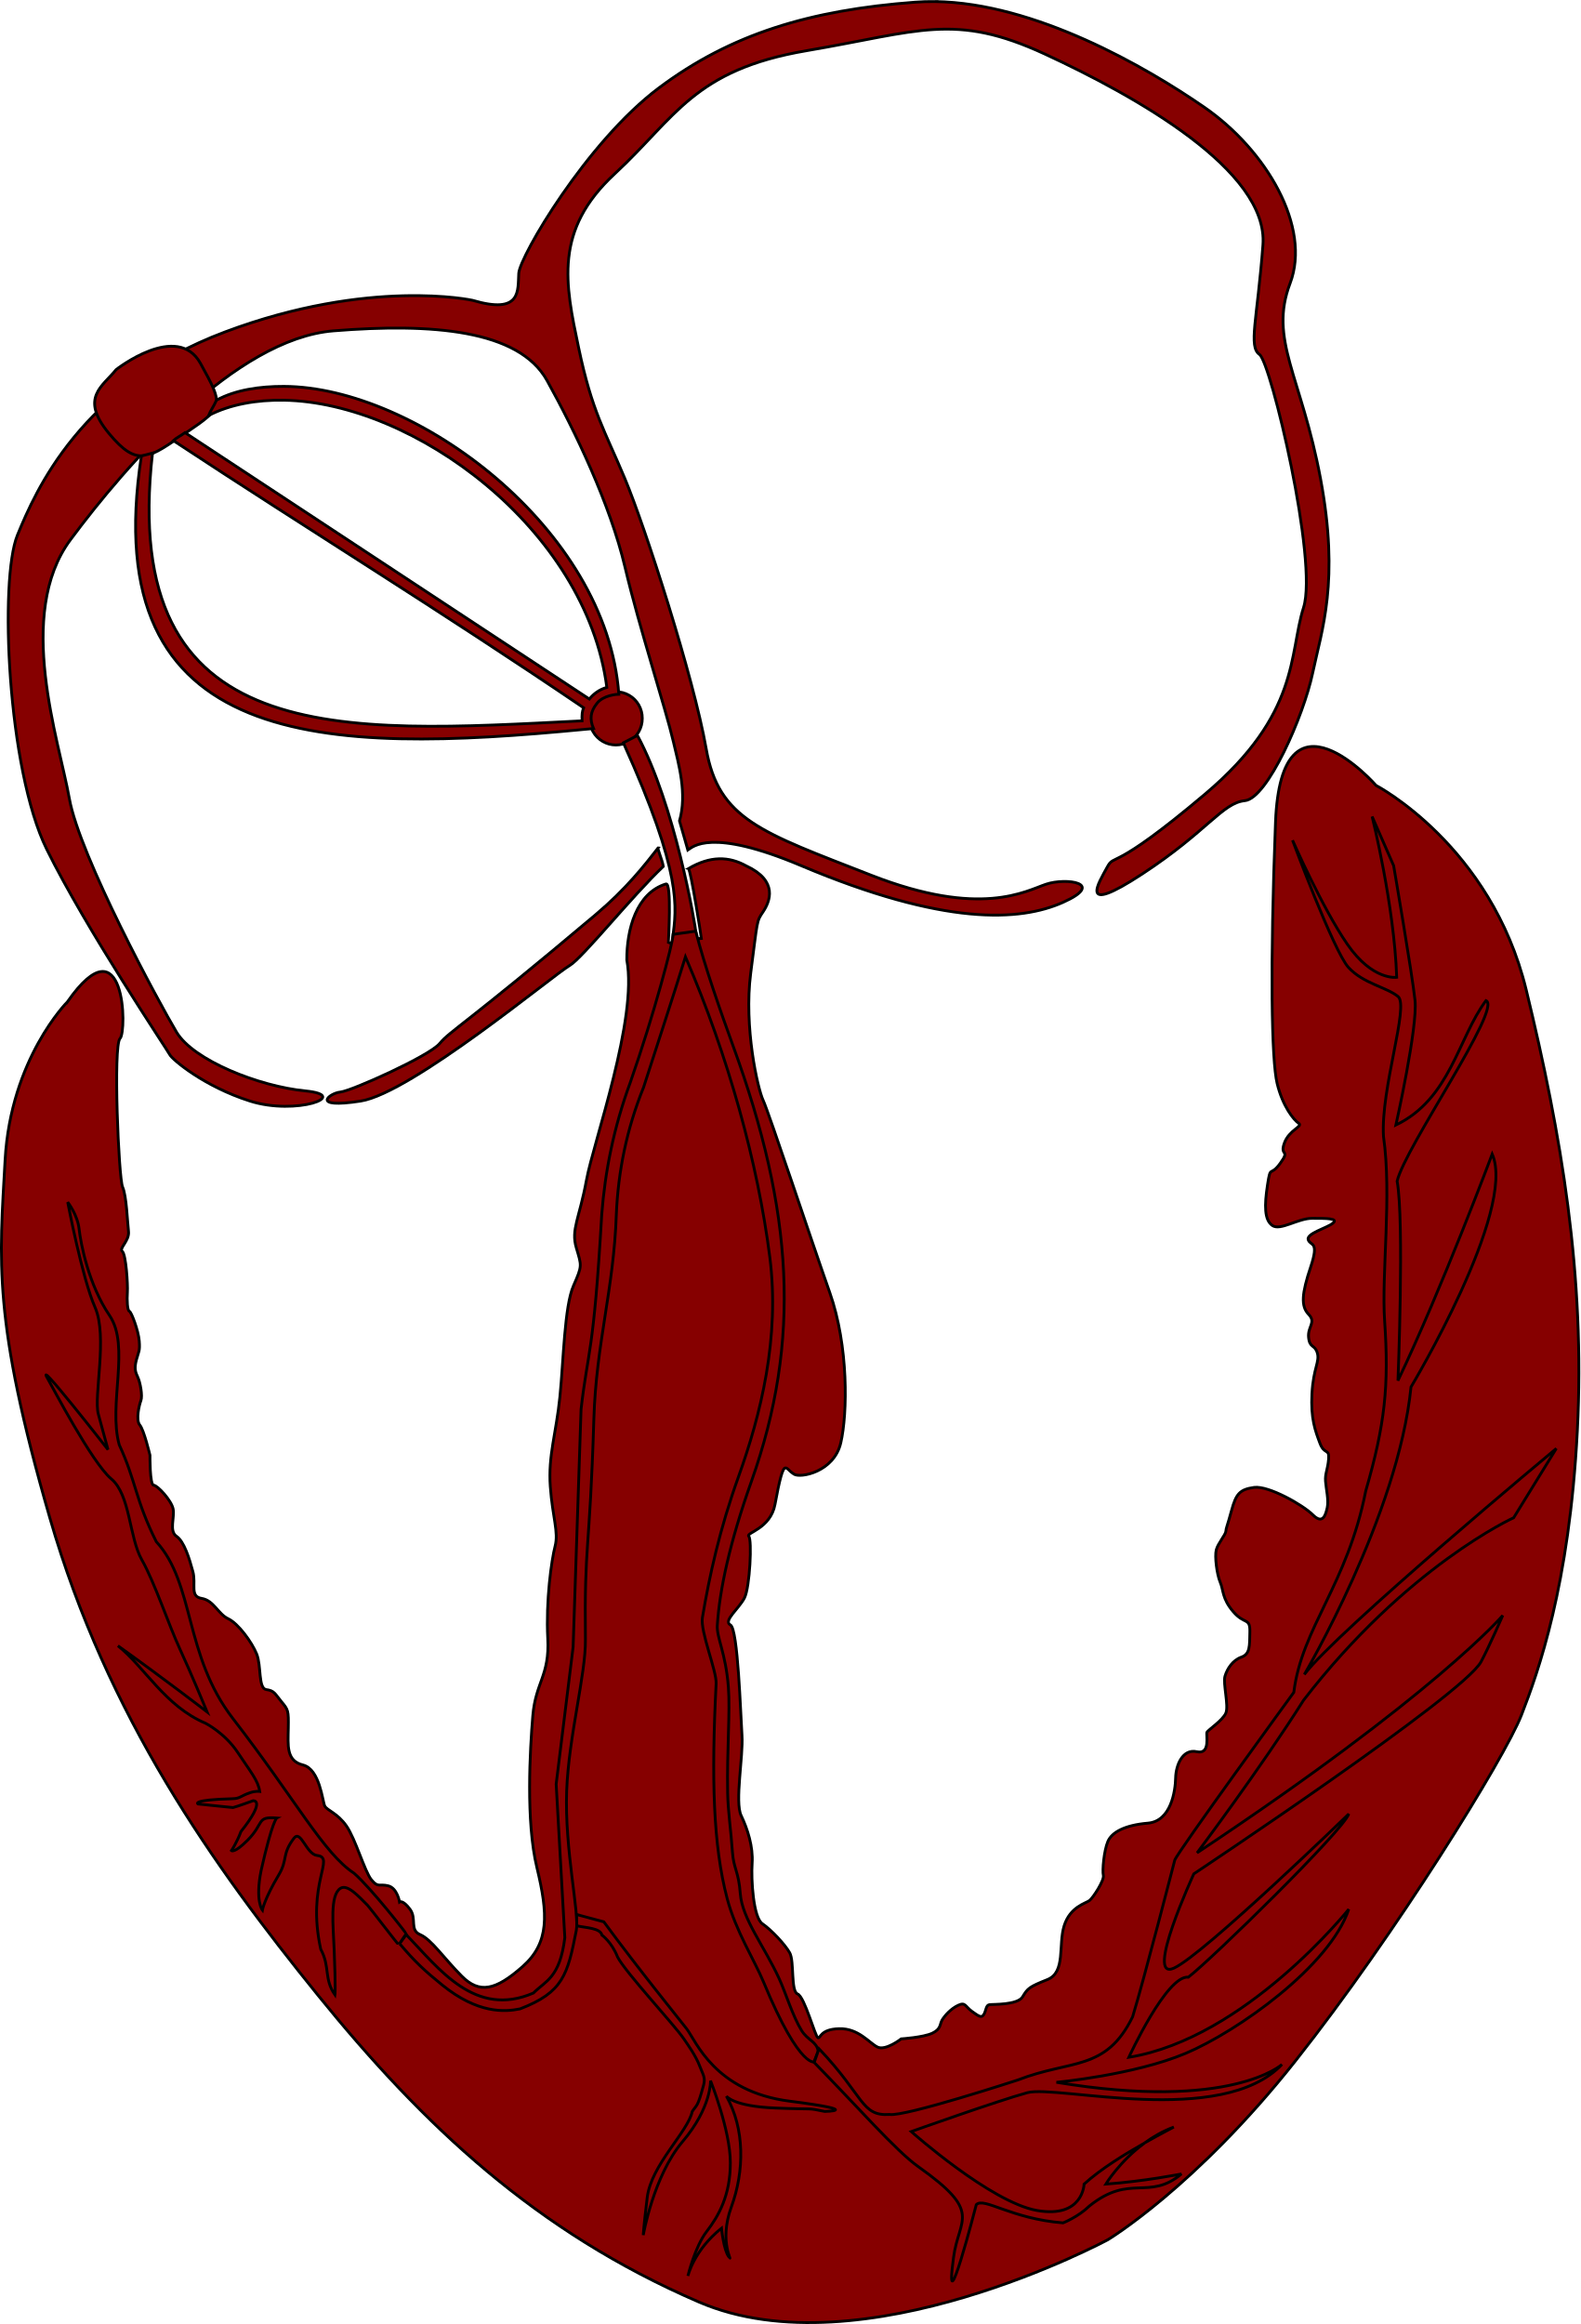
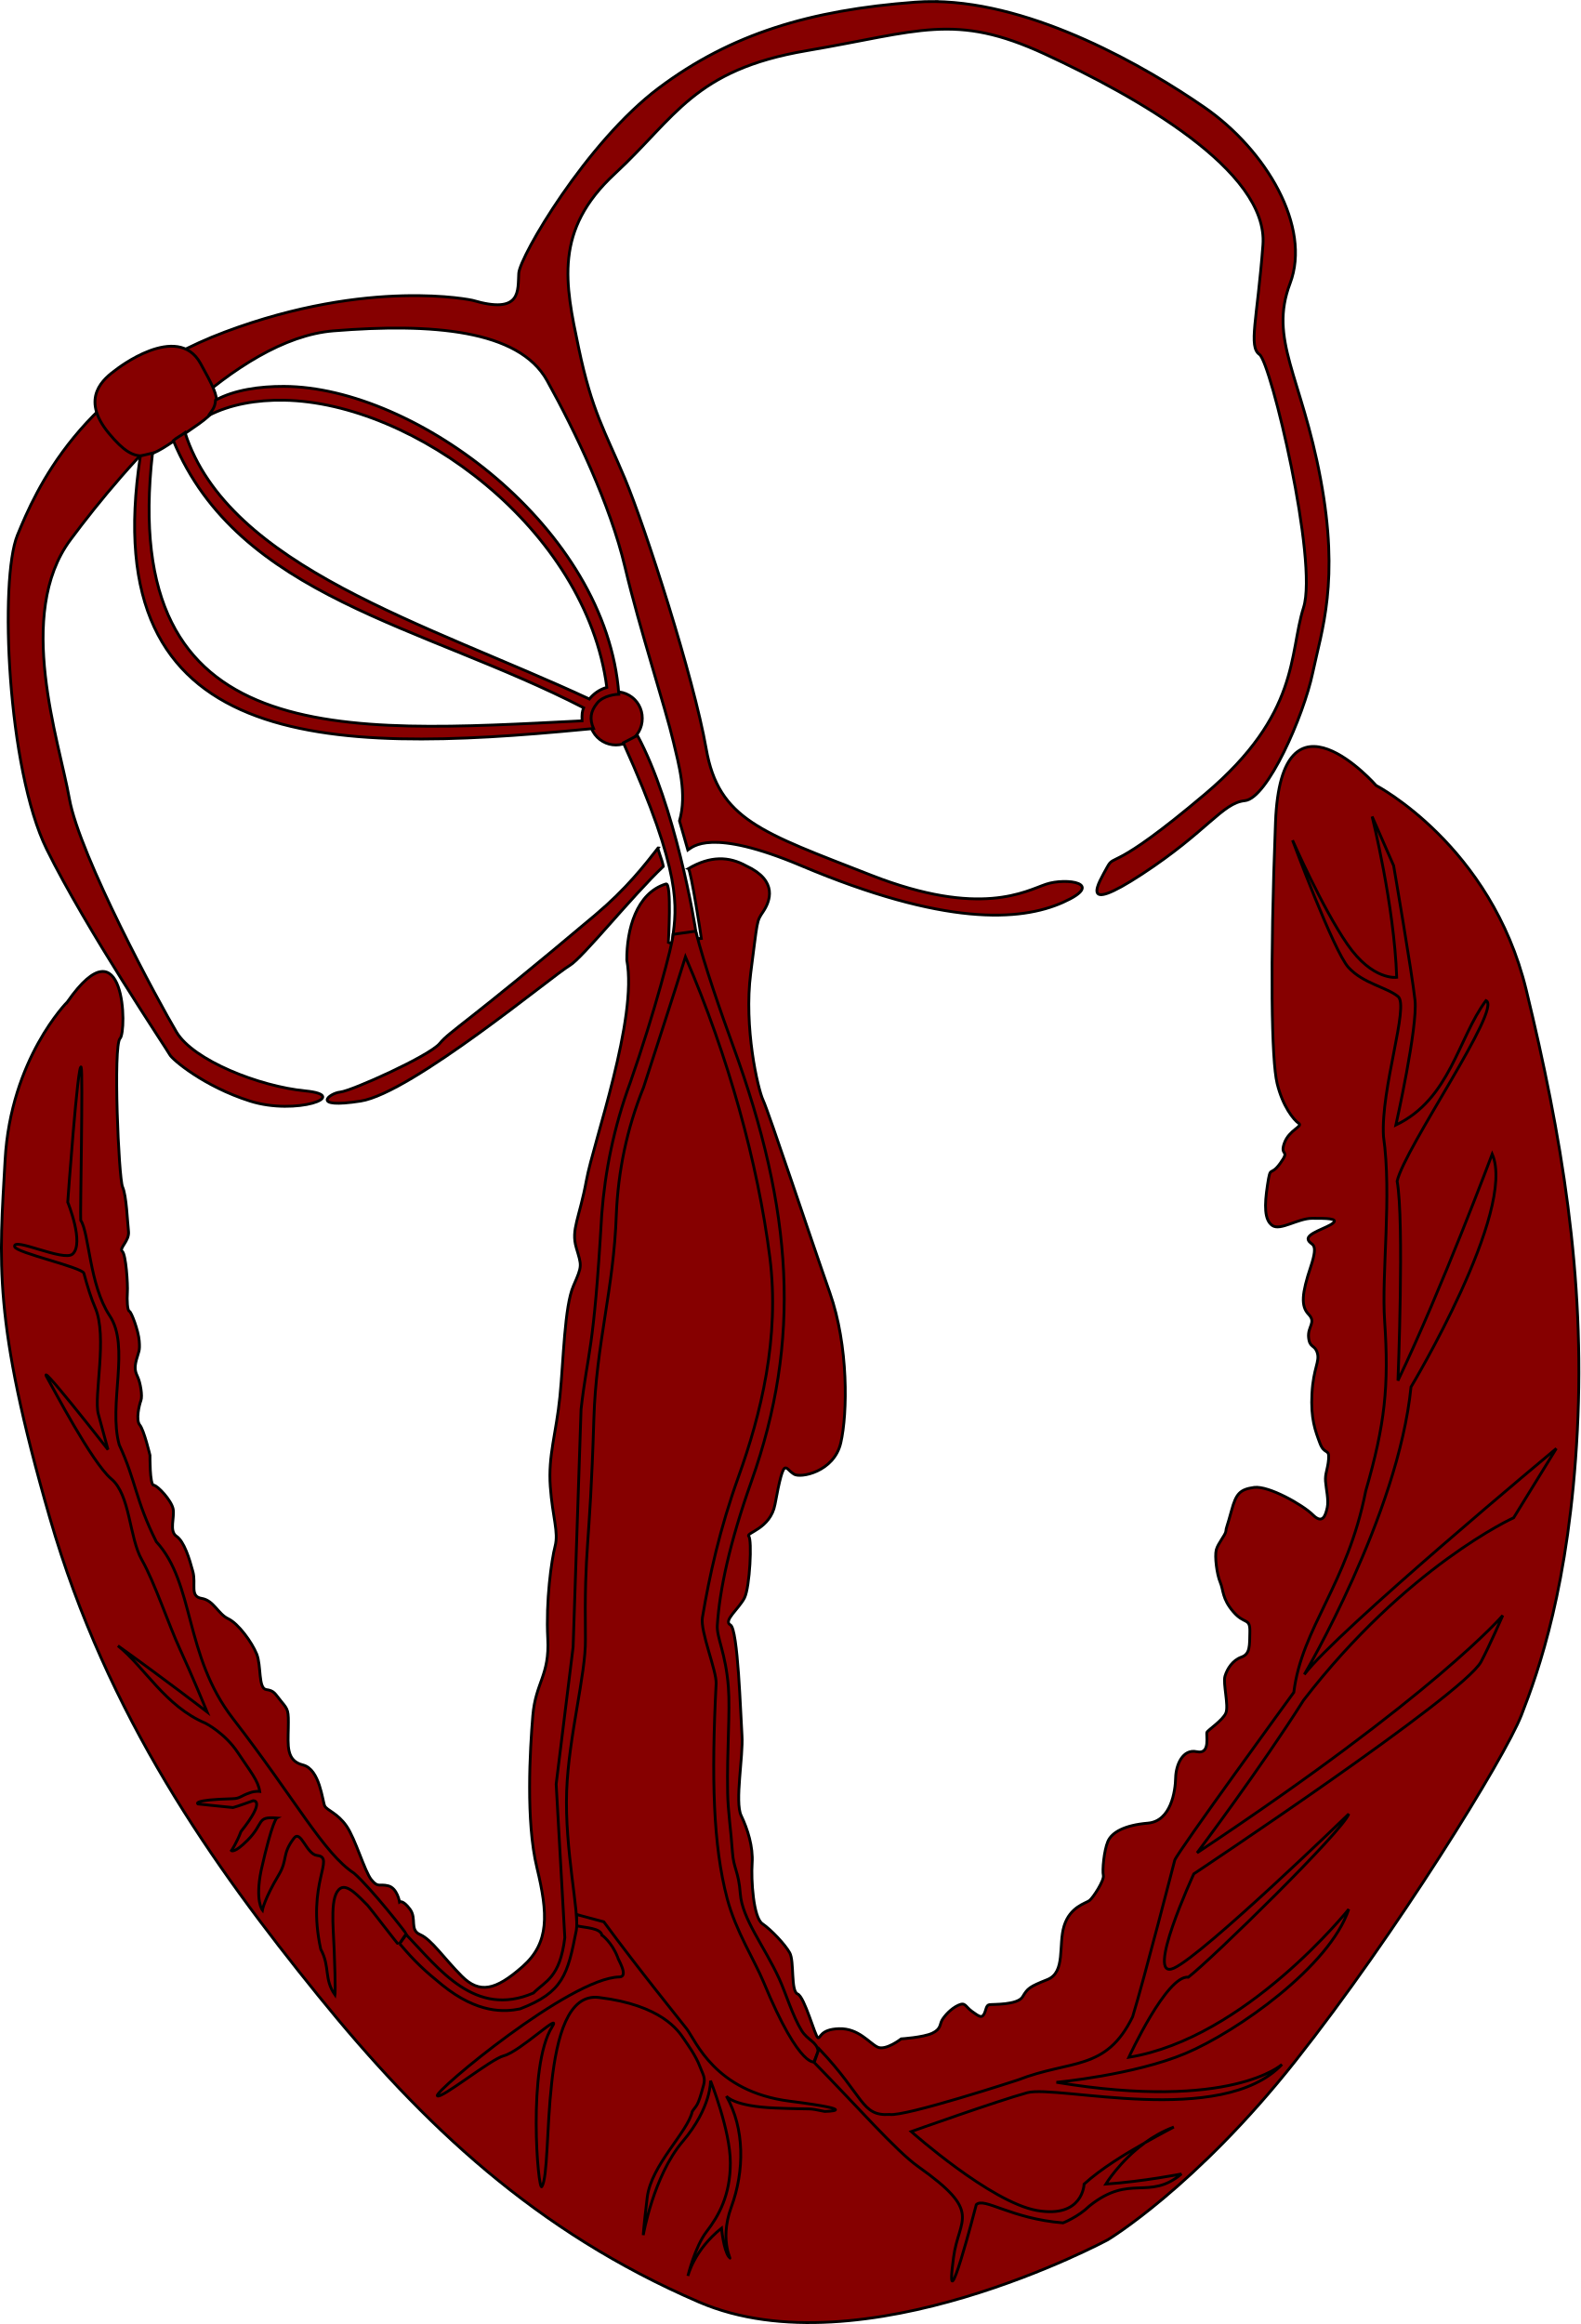
<svg xmlns="http://www.w3.org/2000/svg" id="svg2876" version="1.1" width="564.122" height="829.481">
  <defs id="defs2880">
    </defs>
  <path style="fill:#860000;stroke:#000000;stroke-width:1px;stroke-linecap:butt;stroke-linejoin:miter;stroke-opacity:1;fill-opacity:1" d="m 24.049,357.592 c 0,0 -20.238,20.238 -22.234,56.439 -1.995,36.201 -4.561,56.724 15.963,127.701 20.523,70.976 58.149,123.995 95.776,170.458 37.626,46.463 77.818,84.374 135.967,109.458 58.149,25.084 145.944,-22.234 145.944,-22.234 0,0 31.355,-18.813 66.986,-63.85 35.631,-45.037 74.682,-108.032 80.668,-123.425 5.986,-15.392 17.103,-46.177 19.953,-101.476 2.85,-55.299 -5.701,-105.752 -18.243,-157.345 -12.542,-51.593 -53.589,-72.972 -53.589,-72.972 0,0 -33.92,-38.766 -35.916,13.112 -1.995,51.878 -1.425,84.944 0.57,93.21 1.995,8.266 5.986,13.112 7.696,14.252 1.71,1.14 -3.421,2.28 -5.131,7.126 -1.71,4.846 2.28,1.995 -1.425,7.126 -3.706,5.131 -3.421,0.285 -4.561,7.696 -1.14,7.411 -1.14,12.542 1.71,14.537 2.85,1.995 9.121,-2.565 14.252,-2.565 5.131,0 9.407,0 7.411,1.71 -1.995,1.71 -9.692,3.706 -8.836,5.986 0.855,2.28 3.991,0.285 0.855,9.692 -3.136,9.407 -3.556,13.959 -0.734,16.882 2.822,2.923 -0.403,4.333 0,8.264 0.403,3.93 2.217,2.419 3.124,5.543 0.907,3.124 -1.411,5.341 -1.915,14.411 -0.504,9.07 1.209,13.404 2.822,17.737 1.612,4.333 3.426,1.814 3.124,5.644 -0.302,3.83 -1.31,5.14 -1.109,7.962 0.202,2.822 1.209,6.752 0.605,9.473 -0.605,2.721 -1.612,6.047 -5.14,2.519 -3.527,-3.527 -15.822,-10.481 -20.962,-9.776 -5.14,0.705 -6.45,2.318 -8.062,8.264 -1.612,5.946 -1.915,6.047 -2.016,7.357 -0.101,1.31 -2.822,4.333 -3.426,6.651 -0.605,2.318 0.202,8.768 1.411,11.59 1.209,2.822 0.605,5.744 4.636,10.481 4.031,4.737 6.047,2.016 5.946,7.155 -0.101,5.14 0.101,7.962 -3.023,9.07 -3.124,1.109 -5.039,4.132 -5.845,6.752 -0.806,2.62 1.411,10.582 0.302,13.202 -1.109,2.62 -6.349,6.047 -6.752,6.853 -0.403,0.806 1.411,8.062 -3.628,6.954 -5.039,-1.109 -7.458,4.737 -7.558,9.372 -0.101,4.636 -1.612,15.419 -9.876,16.125 -8.264,0.705 -12.9,3.225 -14.311,6.551 -1.411,3.326 -2.016,10.38 -1.612,12.093 0.403,1.713 -3.628,7.962 -4.938,8.969 -1.31,1.008 -6.954,2.217 -9.07,9.07 -2.116,6.853 0.605,16.528 -5.946,19.148 -6.551,2.62 -7.055,3.124 -8.869,6.148 -1.814,3.023 -10.683,2.62 -11.892,2.822 -1.209,0.202 -1.109,2.016 -1.915,3.426 -0.806,1.411 -1.713,0.806 -4.233,-1.008 -2.519,-1.814 -2.318,-3.426 -4.938,-2.217 -2.62,1.209 -4.837,3.729 -5.744,5.241 -0.907,1.512 -0.302,3.225 -3.527,4.737 -3.225,1.512 -11.086,2.016 -11.086,2.016 0,0 -5.543,4.333 -8.465,2.923 -2.923,-1.411 -6.752,-6.752 -13.706,-6.551 -6.954,0.202 -6.551,3.628 -7.558,3.225 -1.008,-0.403 -4.737,-14.613 -7.256,-15.621 -2.519,-1.008 -1.109,-11.69 -2.822,-14.714 -1.713,-3.023 -6.551,-8.163 -9.776,-10.38 -3.225,-2.217 -4.031,-15.722 -3.628,-21.567 0.403,-5.845 -1.612,-12.194 -3.93,-17.032 -2.318,-4.837 0.806,-21.164 0.302,-28.621 -0.504,-7.458 -1.411,-37.994 -4.132,-39.405 -2.721,-1.411 3.124,-5.845 5.039,-9.675 1.915,-3.83 2.721,-20.76 1.512,-21.97 -1.209,-1.209 7.76,-2.62 9.372,-11.388 1.612,-8.768 2.721,-13.101 3.729,-13.001 1.008,0.101 0.806,0.705 3.023,2.217 2.217,1.512 14.311,-0.705 16.729,-11.186 2.419,-10.481 2.822,-34.466 -3.93,-53.614 -6.752,-19.148 -21.869,-64.599 -23.784,-68.631 -1.915,-4.031 -6.954,-26.102 -4.434,-45.451 2.519,-19.35 2.016,-18.241 4.434,-21.869 2.419,-3.628 5.489,-11.017 -6.066,-16.359 -6.179,-3.423 -12.804,-3.618 -20.637,0.995 0.903,0.296 4.592,24.434 4.639,24.842 -0.58,-0.028 -11.727,1.898 -11.778,1.712 -0.033,-0.12 1.318,-21.757 -0.876,-21.083 -10.599,3.256 -14.009,16.357 -13.957,27.127 3.964,20.953 -11.892,64.902 -14.411,78.608 -2.519,13.706 -5.543,17.536 -3.628,24.086 1.915,6.551 2.217,6.248 -1.008,13.605 -3.225,7.357 -3.527,26.606 -4.837,39.606 -1.31,13 -4.233,20.962 -3.426,32.048 0.806,11.086 3.023,16.225 1.713,21.264 -1.31,5.039 -3.326,19.652 -2.62,32.955 0.705,13.303 -4.333,15.52 -5.341,27.613 -1.008,12.093 -2.526,37.632 1.465,54.165 3.991,16.533 4.561,26.794 -5.131,35.346 -9.692,8.551 -15.393,9.692 -21.664,3.421 -6.271,-6.271 -10.832,-13.112 -14.822,-14.822 -3.991,-1.71 -1.14,-5.701 -3.706,-9.121 -2.565,-3.421 -3.706,-2.565 -3.706,-2.565 0,0 -0.811,-4.947 -4.036,-5.753 -3.225,-0.806 -3.628,0.806 -6.047,-2.217 -2.419,-3.023 -5.644,-14.512 -8.869,-19.148 -3.225,-4.636 -6.954,-5.543 -7.76,-7.155 -0.806,-1.612 -1.713,-13.101 -7.76,-14.613 -6.047,-1.512 -5.341,-6.954 -5.241,-13.202 0.101,-6.248 0,-6.45 -2.419,-9.372 -2.419,-2.923 -2.519,-3.93 -5.442,-4.333 -2.923,-0.403 -1.713,-8.465 -3.426,-12.698 -1.713,-4.233 -6.551,-10.884 -10.179,-12.597 -3.628,-1.713 -5.14,-6.551 -9.473,-7.256 -4.333,-0.705 -1.915,-5.039 -3.124,-9.574 -1.209,-4.535 -3.124,-10.783 -5.845,-12.597 -2.721,-1.814 -0.605,-6.752 -1.209,-9.776 -0.605,-3.023 -5.543,-8.365 -6.954,-8.465 -1.411,-0.101 -1.31,-10.683 -1.31,-10.683 0,0 -2.116,-8.969 -3.628,-10.783 -1.512,-1.814 -0.202,-7.155 0.403,-8.768 0.605,-1.612 -0.202,-6.349 -1.109,-8.264 -0.907,-1.915 -1.31,-3.225 -0.504,-6.248 0.806,-3.023 1.31,-3.023 1.008,-6.752 -0.302,-3.729 -2.822,-10.38 -3.527,-10.582 -0.705,-0.202 -0.907,-3.93 -0.705,-6.752 0.202,-2.822 -0.504,-13.504 -1.814,-14.613 -1.31,-1.109 2.62,-3.729 2.217,-7.155 -0.403,-3.426 -0.705,-12.698 -2.116,-15.822 -1.411,-3.124 -3.426,-50.591 -0.907,-53.01 2.519,-2.419 1.915,-42.73 -18.803,-13.056 z" id="ventricles">
    </path>
  <path style="fill:#860000;fill-opacity:1;stroke:#000000;stroke-width:1px;stroke-linecap:butt;stroke-linejoin:miter;stroke-opacity:1" id="atrioventricular_node" d="m 337.21,294.665 a 9.407,9.407 0 1 1 -18.813,0 9.407,9.407 0 1 1 18.813,0 z" transform="translate(-107.9316,-38.2684)">
    </path>
  <path style="fill:#860000;fill-opacity:1;stroke:#000000;stroke-width:1px;stroke-linecap:butt;stroke-linejoin:miter;stroke-opacity:1" d="m 236.785,309.246 c -0.428,-2.497 -2.314,-6.724 -1.825,-6.644 -5.011,6.426 -11.464,14.69 -22.373,23.891 -46.358,39.102 -51.997,41.503 -55.625,45.938 -3.628,4.434 -31.438,16.941 -35.469,17.344 -4.031,0.403 -10.89,6.041 7.25,3.219 18.14,-2.822 68.95,-45.15 74.594,-48.375 4.524,-2.585 22.144,-24.662 33.448,-35.372 z" id="atria2">
    </path>
  <path style="fill:#860000;fill-opacity:1;stroke:#000000;stroke-width:1px;stroke-linecap:butt;stroke-linejoin:miter;stroke-opacity:1" d="m 333.775,0.556 c -2.384,-0.032 -4.751,0.042 -7.094,0.219 -37.49,2.822 -65.701,11.275 -91.5,30.625 -25.799,19.35 -49.597,60.078 -50,66.125 -0.403,6.047 1.206,14.897 -16.531,9.656 0,0 -36.682,-8.068 -88.281,11.281 -51.599,19.35 -67.706,56.841 -74.156,72.562 -6.45,15.722 -3.64,83.472 10.469,112.094 14.109,28.621 43.131,71.731 43.938,73.344 0.806,1.612 12.097,11.291 28.625,16.531 16.528,5.241 36.278,-2.013 19.75,-3.625 -16.528,-1.612 -39.922,-10.891 -45.969,-20.969 -6.047,-10.078 -34.653,-62.879 -38.281,-83.438 -3.628,-20.559 -19.346,-65.707 0.406,-92.312 19.753,-26.606 58.835,-71.741 93.906,-74.562 35.071,-2.822 66.141,-0.421 76.219,17.719 10.078,18.14 22.572,44.36 27.812,66.531 5.241,22.171 14.491,50.375 17.312,62.469 1.864,7.989 4.947,18.474 2.158,28.211 0.056,0.313 2.894,9.847 3.014,10.368 1.612,-1.008 7.94,-8.128 40.391,5.578 51.113,21.588 78.213,19.947 93.531,13.094 15.318,-6.853 1.194,-8.887 -6.062,-6.469 -7.256,2.419 -23.366,12.1 -62.469,-3.219 -39.102,-15.318 -54.441,-19.76 -58.875,-45.156 -4.434,-25.396 -21.744,-79.01 -29,-96.344 -7.256,-17.334 -11.694,-23.772 -16.531,-46.75 -4.837,-22.978 -8.862,-41.938 12.906,-62.094 21.768,-20.156 28.188,-37.085 68.5,-43.938 40.312,-6.853 52.813,-13.697 85.062,1.219 32.249,14.915 79.828,41.519 77.812,68.125 -2.016,26.606 -5.25,36.272 -1.219,39.094 4.031,2.822 20.959,73.785 15.719,90.312 -5.241,16.528 -1.201,37.879 -35.062,66.5 -33.862,28.621 -32.241,20.978 -35.062,26.219 -2.822,5.241 -10.881,17.725 12.5,2.406 23.381,-15.318 28.625,-25.381 36.688,-26.188 8.062,-0.806 20.963,-30.244 24.188,-45.562 3.225,-15.318 9.665,-32.66 2.812,-69.344 -6.853,-36.684 -18.534,-49.563 -10.875,-69.719 7.659,-20.156 -8.485,-47.588 -30.656,-62.906 -20.786,-14.361 -60.339,-37.211 -96.094,-37.688 l 5e-5,-5e-5 z" id="atria">
    </path>
-   <path style="fill:#860000;fill-opacity:1;stroke:#000000;stroke-width:1px;stroke-linecap:butt;stroke-linejoin:miter;stroke-opacity:1" d="m 41.442,131.934 c 0,0 21.869,-17.233 30.133,-2.217 8.264,15.016 8.465,15.52 -4.938,24.59 -13.404,9.07 -17.334,13.001 -27.815,0.302 -10.481,-12.698 -2.116,-16.729 2.62,-22.675 z" id="sinoatrial_node">
+   <path style="fill:#860000;fill-opacity:1;stroke:#000000;stroke-width:1px;stroke-linecap:butt;stroke-linejoin:miter;stroke-opacity:1" d="m 41.442,131.934 c 0,0 21.869,-17.233 30.133,-2.217 8.264,15.016 8.465,15.52 -4.938,24.59 -13.404,9.07 -17.334,13.001 -27.815,0.302 -10.481,-12.698 -1.618,-19.58 2.62,-22.675 z" id="sinoatrial_node">
    </path>
-   <path style="fill:#860000;fill-opacity:1;stroke:#000000;stroke-width:1px;stroke-linecap:butt;stroke-linejoin:miter;stroke-opacity:1" d="m 101.375,137.906 c -8.7,-0.032 -17.377,1.244 -24.088,4.916 -0.901,2.082 -2.166,3.773 -2.853,5.504 7.688,-4.007 17.237,-5.642 26.909,-5.482 46.242,0.764 107.868,45.756 115.281,102.5 -2.717,0.752 -4.672,2.265 -6.25,4.156 -0.004,-0.003 -0.028,-0.029 -0.031,-0.031 L 66.052,154.418 c -1.139,0.875 -3.245,1.936 -4.176,2.842 48.347,31.876 94.646,60.222 146.467,95.365 -0.537,1.332 -0.635,2.257 -0.562,4.656 C 122.108,261.598 42.369,268.033 54.438,161.719 L 50.469,162.75 C 34.183,268.426 116.454,269.209 208.75,260.312 l 3.125,-0.281 c -1.452,-3.373 -1.113,-6.04 1.188,-8.938 2.222,-2.948 7.157,-3.308 7.844,-3.312 C 216.612,188.534 148.356,138.076 101.375,137.906 z" id="internodal_fibres">
+   <path style="fill:#860000;fill-opacity:1;stroke:#000000;stroke-width:1px;stroke-linecap:butt;stroke-linejoin:miter;stroke-opacity:1" d="m 101.375,137.906 c -8.7,-0.032 -17.733,1.244 -24.444,4.916 -0.109,2.742 -1.51,4.023 -2.497,5.504 7.688,-4.007 17.237,-5.642 26.909,-5.482 46.242,0.764 107.868,45.756 115.281,102.5 -2.717,0.752 -4.672,2.265 -6.25,4.156 -0.004,-0.003 -0.028,-0.029 -0.031,-0.031 C 152.563,222.627 81.434,202.459 66.052,154.418 c -1.139,0.875 -3.245,1.936 -4.176,2.842 23.339,56.077 88.932,65.751 146.467,95.365 -0.537,1.332 -0.635,2.257 -0.562,4.656 C 122.108,261.598 42.369,268.033 54.438,161.719 L 50.112,162.75 C 33.827,268.426 116.454,269.209 208.75,260.312 l 3.125,-0.281 c -1.452,-3.373 -1.113,-6.04 1.188,-8.938 2.222,-2.948 7.157,-3.308 7.844,-3.312 C 216.612,188.534 148.356,138.076 101.375,137.906 z" id="internodal_fibres">
    </path>
  <path style="fill:#860000;fill-opacity:1;stroke:#000000;stroke-width:1px;stroke-linecap:butt;stroke-linejoin:miter;stroke-opacity:1" d="m 222.52,265.118 c 21.23,47.068 18.975,58.784 17.619,69.56 l 8.429,-0.996 c -0.517,-4.476 -7.595,-46.182 -21.009,-71.185 l -5.039,2.62 z" id="bundle_of_his">
    </path>
  <path style="fill:#860000;stroke:#000000;stroke-width:1px;stroke-linecap:butt;stroke-linejoin:miter;stroke-opacity:1;fill-opacity:1" d="m 240.303,333.493 c -0.158,3.315 -6.769,28.401 -15.267,52.746 -6.004,16.317 -9.057,31.979 -10.229,47.222 -2.906,50.313 -4.954,48.287 -7.384,69.54 l -2.833,84.833 -6.054,48.956 3.091,54.809 c -1.778,14.414 -6.913,15.406 -11.208,19.751 -20.852,8.983 -33.603,-8.566 -45.408,-20.838 l -2.361,3.195 c 5.258,6.29 9.053,9.799 15.212,14.78 12.684,10.257 22.29,9.654 27.774,8.523 15.407,-5.909 16.992,-12.222 20.094,-28.029 1.171,-5.967 -4.211,-28.778 -3.444,-49.775 0.706,-19.343 6.845,-41.613 6.695,-54.024 -0.427,-35.337 1.53,-29.932 3.013,-78.758 0.819,-26.969 7.109,-46.295 8.02,-72.959 0.64,-15.392 3.719,-30.54 9.732,-45.394 4.781,-14.919 10.166,-31.134 14.947,-46.564 15.246,35.318 25.84,73.616 30.116,107.223 3.652,28.704 -3.279,56.315 -11.132,78.187 -6.822,19.001 -10.444,35.663 -12.926,50.387 -0.846,5.017 5.121,19.051 4.887,23.635 -1.719,33.721 -1.069,57.703 3.938,76.68 3.079,11.67 9.804,22.094 12.952,29.707 13.405,32.417 18.86,28.503 18.121,28.428 l 1.411,-3.628 c -0.464,-3.466 -3.686,-3.804 -5.923,-7.409 -3.113,-5.015 -5.641,-13.334 -7.93,-18.359 -5.268,-11.566 -13.27,-21.44 -13.941,-30.468 -0.599,-8.059 -2.399,-8.88 -2.807,-14.896 -0.534,-7.887 -1.593,-14.424 -1.713,-21.188 -0.274,-15.489 0.951,-28.736 0.262,-37.669 -0.941,-12.183 -4.223,-17.661 -3.948,-21.992 0.811,-12.77 4.443,-29.624 12.169,-51.383 17.918,-50.467 14.945,-96.61 -6.531,-155.436 -4.324,-11.844 -10.296,-28.95 -13.349,-40.976 l -8.042,1.141 z" id="bundle_branches">
    </path>
  <path style="fill:#860000;fill-opacity:1;stroke:#000000;stroke-width:1px;stroke-linecap:butt;stroke-linejoin:miter;stroke-opacity:1" d="m 290.648,736.138 c 15.308,15.579 29.169,31.525 37.108,37.148 23.299,16.508 14.483,18.259 12.638,32.417 -3.658,26.849 8.116,-18.82 8.116,-18.82 2.778,-2.778 12.341,5.017 30.965,6.507 0,0 5.368,-2.066 9.455,-6.058 14.554,-11.648 21.161,-1.694 32.813,-11.406 0,0 -13.406,2.661 -27,3.625 0,0 4.909,-8.144 13.875,-14.688 -7.085,4.007 -15.572,9.184 -21.625,14.688 0,0 -0.337,12.32 -16.841,9.406 -16.5,-2.91 -44.858,-28.158 -44.858,-28.158 0,0 30.74,-10.952 41.42,-13.873 10.676,-2.914 69.369,12.602 90.926,-10.096 0,0 -18.099,16.683 -80.512,6.384 0,0 27.685,-2.57 46.128,-10.336 18.435,-7.777 51.431,-31.049 58.219,-51.438 0,0 -36.762,46.061 -78.503,52.848 0,0 13.516,-29.444 21.253,-28.598 8.73,-6.787 55.319,-52.419 57.25,-58.25 0,0 -51.725,50.17 -62.405,55.019 -10.676,4.849 7.092,-33.644 7.092,-33.644 0,0 96.251,-63.925 102.538,-75.703 3.002,-5.624 7.75,-16.531 7.75,-16.531 0,0 -24.081,28.281 -109.117,84.732 0,0 22.702,-30.201 37.993,-54.454 36.947,-47.904 75.02,-65.153 75.02,-65.153 l 15.219,-24.706 c 0,0 -78.298,65.126 -89.953,80.655 0,0 33.529,-56.856 38.083,-102.615 0,0 37.795,-62.97 28.99,-83.134 0,0 -18.017,48.141 -33.647,80.852 0,0 2.297,-57.072 -0.301,-71.172 2.751,-11.949 37.754,-62.043 31.718,-64.457 -9.972,13.36 -12.724,35.109 -32.157,44.414 0,0 7.854,-35.027 6.823,-44.529 -1.016,-9.502 -7.63,-48.048 -7.63,-48.048 l -7.678,-17.536 c 0,0 7.899,31.615 8.776,57.396 0,0 -8.588,1.294 -17.625,-11.812 -9.034,-13.106 -19.556,-37.112 -19.556,-37.112 0,0 14.686,39.618 19.963,45.393 5.28,5.771 13.684,7.063 17.711,10.393 4.02,3.334 -6.242,32.814 -5.212,49.93 3.03,21.103 -0.748,48.925 0.407,65.862 1.584,23.22 0.149,36.849 -6.748,60.697 -6.601,33.547 -22.77,48.556 -25.676,71.862 0,0 -41.526,56.994 -42.501,59.9 0,0 -11.027,42.836 -15.033,55.892 -9.576,19.563 -21.974,15.146 -41.009,22.567 0,0 -40.356,13.185 -45.748,12.292 -10.172,0.675 -8.981,-6.416 -25.189,-23.453 l -1.722,4.897 z m 128.376,23.039 c -3.886,1.454 -7.34,3.441 -10.344,5.625 5.344,-3.019 10.344,-5.625 10.344,-5.625 z" id="purkinje_fibres3">
    </path>
-   <path style="fill:#860000;fill-opacity:1;stroke:#000000;stroke-width:1px;stroke-linecap:butt;stroke-linejoin:miter;stroke-opacity:1" d="m 126.38,668.587 c -10.831,-7.089 -20.719,-26.042 -43.259,-55.238 -17.462,-22.62 -13.544,-48.068 -27.326,-63.083 -7.523,-15.022 -7.192,-21.565 -13.235,-34.591 -4.014,-14.442 4.006,-35.165 -3.454,-46.145 -7.467,-10.973 -10.294,-25.656 -10.866,-30.858 -0.581,-5.193 -4.066,-9.592 -4.066,-9.592 0,0 5.165,27.153 9.758,37.551 4.59,10.395 -0.561,31.726 1.162,38.077 1.721,6.358 3.456,12.697 3.456,12.697 0,0 -27.362,-35.019 -21.252,-24.835 1.319,2.197 15.508,29.475 22.398,35.246 6.886,5.78 6.344,20.844 10.941,28.926 4.586,8.093 9.584,23.224 13.609,31.89 4.016,8.657 9.691,22.395 9.691,22.395 0,0 -15.428,-11.898 -31.843,-23.619 9.645,7.713 16.829,21.534 31.27,27.653 0,0 6.881,3.467 11.476,10.391 4.59,6.938 7.318,10.038 7.873,13.942 0,0 -1.473,-0.223 -3.48,0.471 -3.581,1.238 -3.457,2.062 -6.284,2.136 -14.818,0.397 -12.285,1.87 -12.285,1.87 0,0 7.727,0.826 12.519,1.283 1.297,-0.301 7.161,-2.439 7.161,-2.439 0,0 4.842,-0.526 -4.336,11.013 -1.531,4.098 -3.395,6.794 -3.395,6.794 0,0 1.03,1.053 5.764,-3.71 6.098,-6.135 2.977,-8.518 10.435,-7.936 0,0 -1.575,0.83 -5.595,18.727 -2.204,10.854 0.448,14.167 0.448,14.167 0,0 0.687,-3.944 5.852,-12.601 3.293,-5.521 0.999,-7.265 5.394,-13.043 2.506,-3.297 4.378,5.693 8.316,6.135 6.653,0.745 -3.903,9.742 1.26,33.428 3.456,6.437 1.039,10.496 5.094,16.345 0,0 0.282,-1.691 -0.292,-16.126 -0.348,-8.756 -1.608,-19.517 2.255,-21.936 2.506,-1.57 6.441,2.833 9.678,6.074 0.758,0.759 11.078,14.33 11.116,14.069 l 2.657,-3.924 c -0.073,-0.32 -12.457,-16.22 -18.612,-21.601 z" id="purkinje_fibres1">
+   <path style="fill:#860000;fill-opacity:1;stroke:#000000;stroke-width:1px;stroke-linecap:butt;stroke-linejoin:miter;stroke-opacity:1" d="m 126.38,668.587 c -10.831,-7.089 -20.719,-26.042 -43.259,-55.238 -17.462,-22.62 -13.544,-48.068 -27.326,-63.083 -7.523,-15.022 -7.192,-21.565 -13.235,-34.591 -4.014,-14.442 4.006,-35.165 -3.454,-46.145 -7.247,-11.028 -7.245,-29.412 -10.296,-33.994 -0.219,-1.954 0.862,-53.108 0.162,-54.645 -1.161,-2.548 -4.797,48.188 -4.797,48.188 0,0 5.993,14.634 1.754,18.502 -3.148,2.873 -21.596,-6.277 -20.696,-2.583 0.513,2.106 24.143,7.372 24.702,9.438 1.288,4.759 2.667,9.18 3.998,12.194 4.59,10.395 -0.561,31.726 1.162,38.077 1.721,6.358 3.456,12.697 3.456,12.697 0,0 -27.362,-35.019 -21.252,-24.835 1.319,2.197 15.508,29.475 22.398,35.246 6.886,5.78 6.344,20.844 10.941,28.926 4.586,8.093 9.584,23.224 13.609,31.89 4.016,8.657 9.691,22.395 9.691,22.395 0,0 -15.428,-11.898 -31.843,-23.619 9.645,7.713 16.829,21.534 31.27,27.653 0,0 6.881,3.467 11.476,10.391 4.59,6.938 7.318,10.038 7.873,13.942 0,0 -1.473,-0.223 -3.48,0.471 -3.581,1.238 -3.457,2.062 -6.284,2.136 -14.818,0.397 -12.285,1.87 -12.285,1.87 0,0 7.727,0.826 12.519,1.283 1.297,-0.301 7.161,-2.439 7.161,-2.439 0,0 4.842,-0.526 -4.336,11.013 -1.531,4.098 -3.395,6.794 -3.395,6.794 0,0 1.03,1.053 5.764,-3.71 6.098,-6.135 2.977,-8.518 10.435,-7.936 0,0 -1.575,0.83 -5.595,18.727 -2.204,10.854 0.448,14.167 0.448,14.167 0,0 0.687,-3.944 5.852,-12.601 3.293,-5.521 0.999,-7.265 5.394,-13.043 2.506,-3.297 4.378,5.693 8.316,6.135 6.653,0.745 -3.903,9.742 1.26,33.428 3.456,6.437 1.039,10.496 5.094,16.345 0,0 0.282,-1.691 -0.292,-16.126 -0.348,-8.756 -1.608,-19.517 2.255,-21.936 2.506,-1.57 6.441,2.833 9.678,6.074 0.758,0.759 11.078,14.33 11.116,14.069 l 2.657,-3.924 c -0.073,-0.32 -12.457,-16.22 -18.612,-21.601 z" id="purkinje_fibres1">
    </path>
-   <path style="fill:#860000;fill-opacity:1;stroke:#000000;stroke-width:1px;stroke-linecap:butt;stroke-linejoin:miter;stroke-opacity:1" d="m 214.883,690.688 c 0,0 3.447,2.402 5.571,7.802 2.833,5.487 20.325,24.28 23.626,29.17 1.651,2.442 4.275,5.989 5.803,10.009 1.063,2.795 2.009,3.862 1.287,6.517 -2.223,8.186 -2.365,6.851 -4.062,9.454 -1.553,7.278 -14.651,19.057 -16.064,30.659 -1.412,11.606 -1.412,13.446 -1.412,13.446 0,0 3.649,-21.143 14.027,-33.36 10.373,-12.215 9.982,-21.743 9.982,-21.743 0,0 7.074,17.714 7.074,29.311 0,11.604 -4.181,18.974 -8.425,24.475 -4.245,5.494 -6.725,15.904 -6.725,15.904 0,0 2.09,-9.115 11.993,-17.044 0,0 0.737,7.796 2.626,10.242 1.886,2.446 -3.838,-4.987 0.881,-17.81 4.713,-12.821 4.827,-27.99 -1.776,-39.592 0,0 2.369,3.66 17.458,4.266 15.093,0.618 10.797,-0.166 17.671,1.219 0,0 14.366,-0.245 -12.479,-3.656 -26.85,-3.409 -33.533,-21.588 -36.832,-25.861 -2.144,-2.779 -17.249,-21.383 -29.546,-38.147 l -9.721,-2.62 0.054,4.031 c 3.288,0.737 8.381,0.756 8.989,3.328 l 2e-5,0 z" id="purkinje_fibres2">
+   <path style="fill:#860000;fill-opacity:1;stroke:#000000;stroke-width:1px;stroke-linecap:butt;stroke-linejoin:miter;stroke-opacity:1" d="m 214.883,690.688 c 0,0 3.447,2.402 5.571,7.802 -0.118,0.452 4.231,7.067 0.639,7.126 -17.488,0.287 -66.143,40.888 -64.987,42.412 1.112,1.465 19.117,-13.117 23.715,-14.273 5.811,-1.461 20.973,-16.162 17.273,-10.336 -8.921,14.049 -5.012,58.998 -3.685,57.044 4.223,-6.218 -1.579,-70.189 20.35,-67.532 22.468,2.722 28.428,11.928 30.32,14.729 1.651,2.442 4.275,5.989 5.803,10.009 1.063,2.795 2.009,3.862 1.287,6.517 -2.223,8.186 -2.365,6.851 -4.062,9.454 -1.553,7.278 -14.651,19.057 -16.064,30.659 -1.412,11.606 -1.412,13.446 -1.412,13.446 0,0 3.649,-21.143 14.027,-33.36 10.373,-12.215 9.982,-21.743 9.982,-21.743 0,0 7.074,17.714 7.074,29.311 0,11.604 -4.181,18.974 -8.425,24.475 -4.245,5.494 -6.725,15.904 -6.725,15.904 0,0 2.09,-9.115 11.993,-17.044 0,0 0.737,7.796 2.626,10.242 1.886,2.446 -3.838,-4.987 0.881,-17.81 4.713,-12.821 4.827,-27.99 -1.776,-39.592 0,0 2.369,3.66 17.458,4.266 15.093,0.618 10.797,-0.166 17.671,1.219 0,0 14.366,-0.245 -12.479,-3.656 -26.85,-3.409 -33.533,-21.588 -36.832,-25.861 -2.144,-2.779 -17.249,-21.383 -29.546,-38.147 l -9.721,-2.62 0.054,4.031 c 3.288,0.737 8.381,0.756 8.989,3.328 l 2e-5,0 z" id="purkinje_fibres2">
    </path>
</svg>
